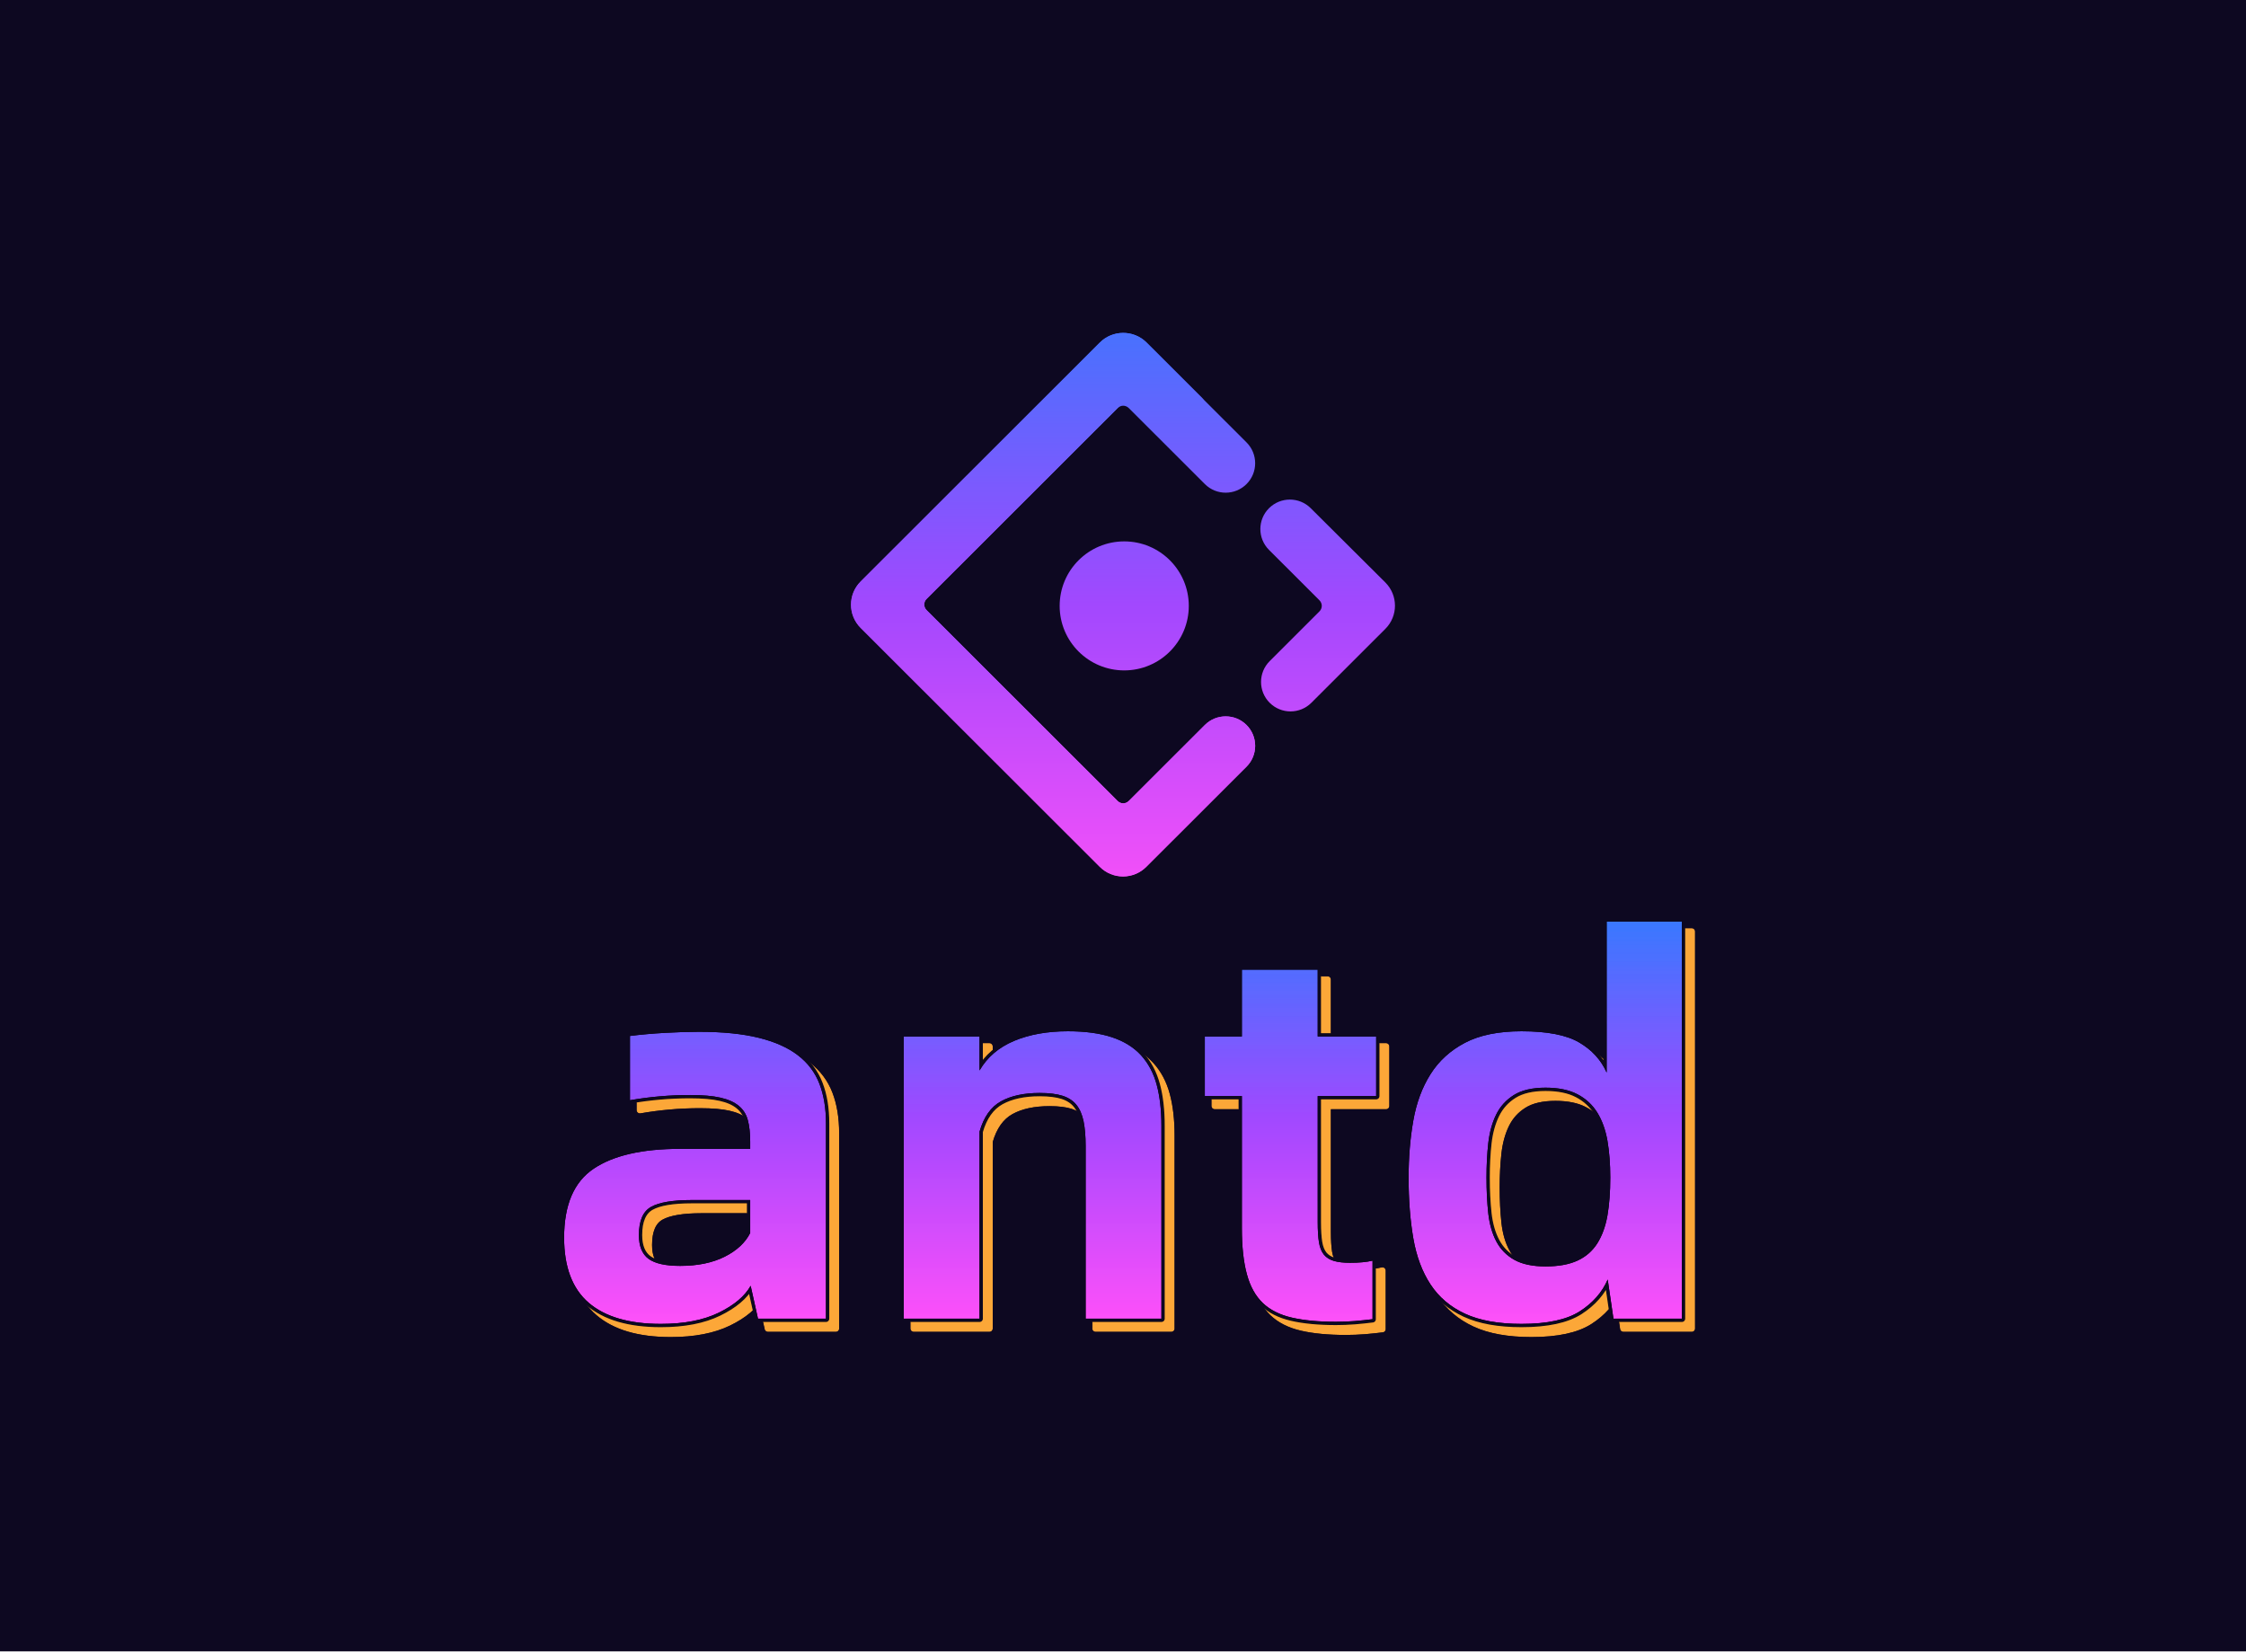
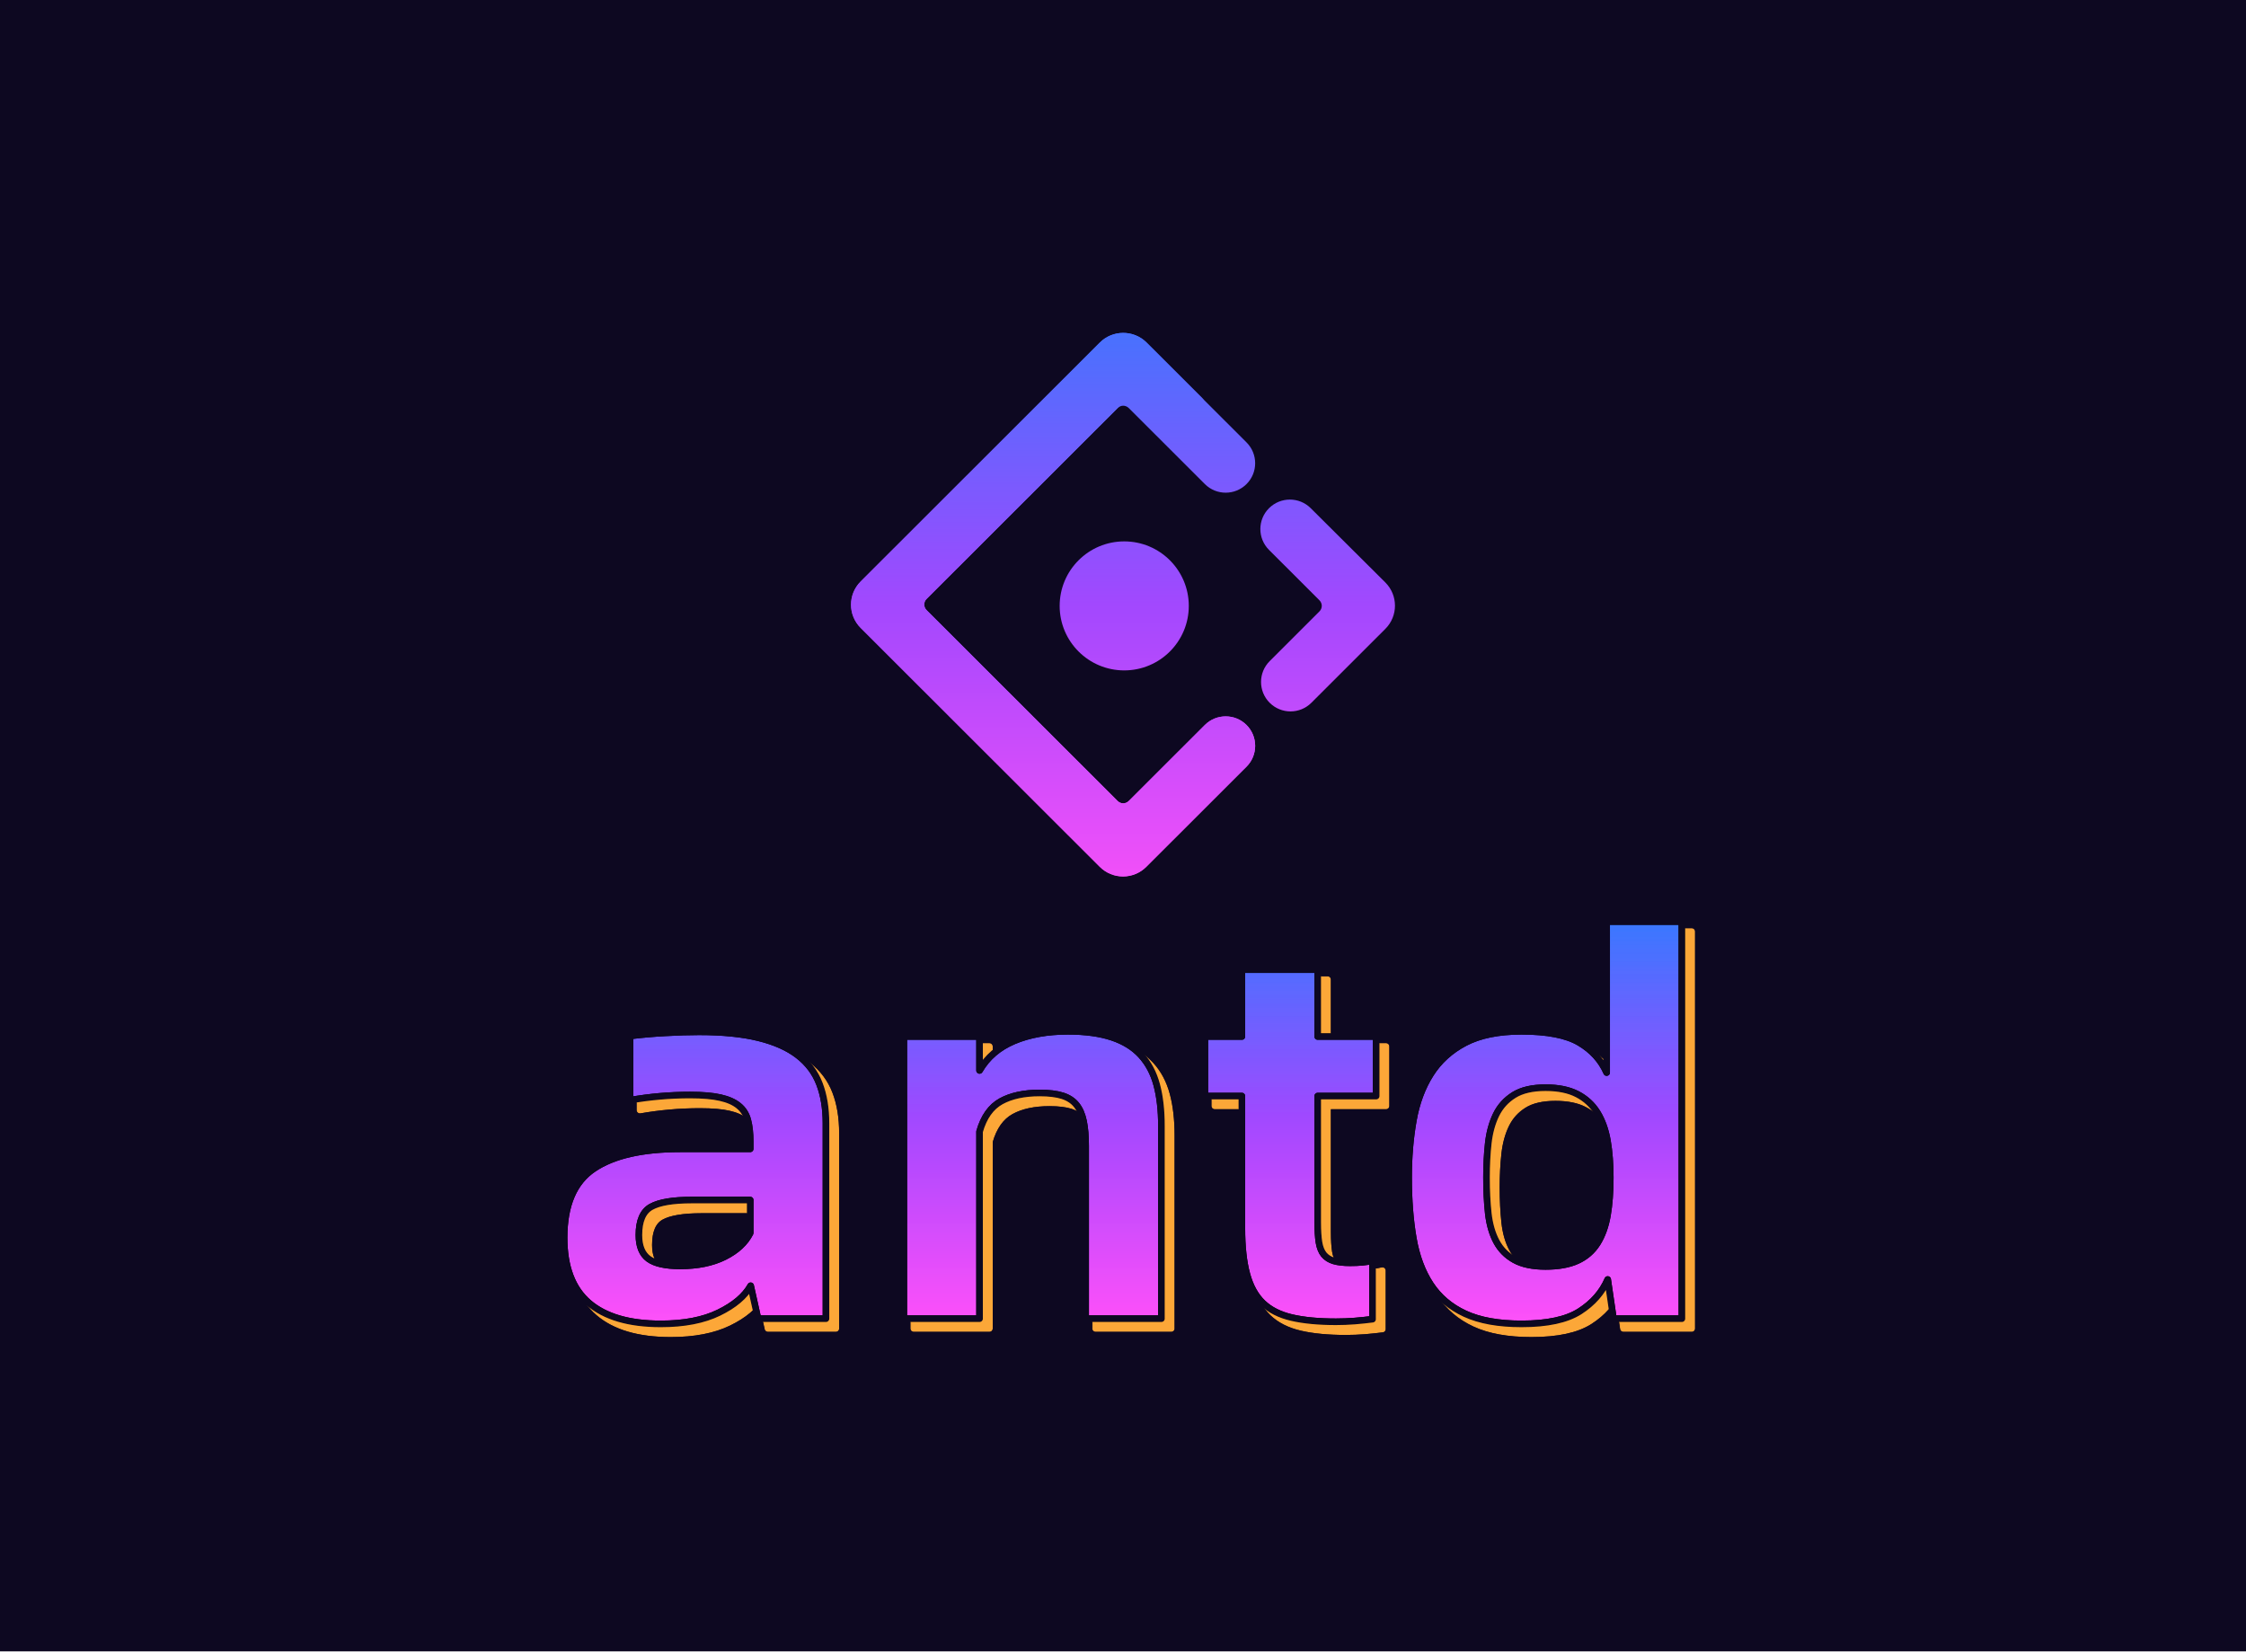
<svg xmlns="http://www.w3.org/2000/svg" version="1.0" width="100%" height="100%" viewBox="0 0 340 250" preserveAspectRatio="xMidYMid meet" color-interpolation-filters="sRGB" style="margin: auto;">
  <rect x="0" y="0" width="100%" height="100%" fill="#0d0821" fill-opacity="1" class="background" />
  <g fill="#ff51f9" class="icon-text-wrapper icon-svg-group iconsvg" transform="translate(85.395,49.57102)">
    <g class="iconsvg-imagesvg" transform="translate(42.605,0)" mask="url(#068f8f0f-433b-4022-abb4-87a8873480fd)">
      <g>
        <rect fill="#ff51f9" fill-opacity="0" stroke-width="2" x="0" y="0" width="84" height="83.948" class="image-rect" />
-         <svg x="0" y="0" width="84" height="83.948" filtersec="colorsb7260058450" class="image-svg-svg primary" style="overflow: visible;">
+         <svg x="0" y="0" width="84" height="83.948" class="image-svg-svg primary" style="overflow: visible;">
          <svg viewBox="-1.344 -1.361 202.829 202.706">
            <defs>
              <linearGradient x1="62.102%" y1="0%" x2="108.197%" y2="37.864%" id="a">
                <stop stop-color="#4285EB" offset="0%" />
                <stop stop-color="#2EC7FF" offset="100%" />
              </linearGradient>
              <linearGradient x1="69.644%" y1="0%" x2="54.043%" y2="108.457%" id="b">
                <stop stop-color="#29CDFF" offset="0%" />
                <stop stop-color="#148EFF" offset="37.86%" />
                <stop stop-color="#0A60FF" offset="100%" />
              </linearGradient>
              <linearGradient x1="69.691%" y1="-12.974%" x2="16.723%" y2="117.391%" id="c">
                <stop stop-color="#FA816E" offset="0%" />
                <stop stop-color="#F74A5C" offset="41.473%" />
                <stop stop-color="#F51D2C" offset="100%" />
              </linearGradient>
              <linearGradient x1="68.128%" y1="-35.691%" x2="30.44%" y2="114.943%" id="d">
                <stop stop-color="#FA8E7D" offset="0%" />
                <stop stop-color="#F74A5C" offset="51.264%" />
                <stop stop-color="#F51D2C" offset="100%" />
              </linearGradient>
            </defs>
            <g stroke="none" stroke-width="1" fill="none" fill-rule="evenodd">
              <g fill-rule="nonzero">
                <path d="M91.588,4.177 L4.18,91.513 C-0.519,96.208 -0.519,103.792 4.18,108.487 L91.588,195.823 C96.287,200.519 103.877,200.519 108.577,195.823 L145.225,159.205 C149.434,155 149.434,148.182 145.225,143.977 C141.017,139.772 134.194,139.772 129.985,143.977 L102.202,171.737 C101.032,172.906 99.257,172.906 98.088,171.737 L28.286,101.993 C27.116,100.824 27.116,99.051 28.286,97.882 L98.088,28.138 C99.257,26.969 101.032,26.969 102.202,28.138 L129.985,55.898 C134.194,60.103 141.017,60.103 145.225,55.898 C149.434,51.693 149.434,44.876 145.225,40.671 L108.581,4.056 C103.862,-0.538 96.269,-0.501 91.588,4.177 Z" fill="url(#a)" />
                <path d="M91.588,4.177 L4.18,91.513 C-0.519,96.208 -0.519,103.792 4.18,108.487 L91.588,195.823 C96.287,200.519 103.877,200.519 108.577,195.823 L145.225,159.205 C149.434,155 149.434,148.182 145.225,143.977 C141.017,139.772 134.194,139.772 129.985,143.977 L102.202,171.737 C101.032,172.906 99.257,172.906 98.088,171.737 L28.286,101.993 C27.116,100.824 27.116,99.051 28.286,97.882 L98.088,28.138 C101,25.627 105.752,20.542 112.73,19.352 C117.916,18.469 123.585,20.414 129.739,25.189 C125.625,21.078 118.572,14.034 108.581,4.056 C103.862,-0.538 96.269,-0.501 91.588,4.177 Z" fill="url(#b)" />
                <path d="M153.686,135.855 C157.894,140.06 164.717,140.06 168.926,135.855 L195.96,108.843 C200.659,104.147 200.659,96.564 195.961,91.869 L168.691,64.718 C164.472,60.518 157.647,60.524 153.436,64.732 C149.227,68.937 149.227,75.754 153.436,79.959 L171.854,98.362 C173.024,99.531 173.024,101.305 171.854,102.473 L153.686,120.627 C149.477,124.832 149.477,131.65 153.686,135.855 Z" fill="url(#c)" />
              </g>
              <ellipse fill="url(#d)" cx="100.519" cy="100.437" rx="23.6" ry="23.581" />
            </g>
          </svg>
        </svg>
      </g>
-       <rect v-gra="id" width="96" height="95.948" transform="translate(-6, -6)" style="pointer-events:none;" fill="url(#j5j4--uyqzfPxj2q2xSlH)" />
+       <rect width="96" height="95.948" transform="translate(-6, -6)" style="pointer-events:none;" fill="url(#j5j4--uyqzfPxj2q2xSlH)" />
    </g>
    <g transform="translate(0,89.94795)">
-       <g fill-rule="" class="iconsvg-namesvg tp-name">
+       <g class="iconsvg-namesvg tp-name">
        <g transform="scale(1)">
          <g fill="url(#41819adc-399a-4708-86b1-57341003d682)">
-             <g mask="url(#EKf4wZrBivVrAYiP0Nhq_)" filter="url(#text-effect-stroke-shadow-Z6yJsY3--xu5tSxM-CMqq)" stroke="black" stroke-width="1" stroke-linecap="round" stroke-linejoin="round" paint-order="stroke" data-gra-ignore-stroke="true">
+             <g mask="url(#EKf4wZrBivVrAYiP0Nhq_)" filter="url(#text-effect-stroke-shadow-Z6yJsY3--xu5tSxM-CMqq)" stroke="black" stroke-width="1" stroke-linecap="round" stroke-linejoin="round">
              <path d="M23.65-43.43L23.65-43.43Q29.03-43.43 32.71-42.52 36.39-41.61 38.64-39.87 40.9-38.13 41.89-35.56 42.88-32.99 42.88-29.59L42.88-29.59 42.88 0 32.59 0 31.48-4.98Q30.14-2.61 26.66-0.91 23.18 0.79 17.88 0.79L17.88 0.79Q10.68 0.79 6.96-2.41 3.24-5.62 3.24-12.26L3.24-12.26Q3.24-19.7 7.71-22.7 12.18-25.71 20.81-25.71L20.81-25.71 31.41-25.71 31.41-26.82Q31.41-28.72 31.05-30.06 30.69-31.41 29.66-32.24 28.64-33.07 26.9-33.46 25.16-33.86 22.31-33.86L22.31-33.86Q20.01-33.86 17.72-33.66 15.43-33.46 13.21-33.07L13.21-33.07 13.21-42.8Q15.66-43.11 18.51-43.27 21.36-43.43 23.65-43.43ZM20.81-7.99L20.81-7.99Q24.76-7.99 27.53-9.37 30.3-10.76 31.41-12.97L31.41-12.97 31.41-17.96 22.55-17.96Q18.27-17.96 16.41-16.93 14.56-15.9 14.56-12.66L14.56-12.66Q14.56-10.13 16.02-9.06 17.48-7.99 20.81-7.99ZM79.5-43.51L79.5-43.51Q83.46-43.51 86.19-42.6 88.92-41.69 90.58-39.87 92.24-38.05 92.95-35.4 93.66-32.75 93.66-29.19L93.66-29.19 93.66 0 82.19 0 82.19-26.18Q82.19-28.32 81.88-29.86 81.56-31.41 80.81-32.35 80.06-33.3 78.71-33.74 77.37-34.17 75.23-34.17L75.23-34.17Q71.67-34.17 69.38-32.91 67.08-31.64 66.13-28.32L66.13-28.32 66.13 0 54.66 0 54.66-42.72 66.13-42.72 66.13-37.58Q67.87-40.58 71.35-42.05 74.83-43.51 79.5-43.51ZM126.17-33.7L117.32-33.7 117.32-14.63Q117.32-12.74 117.51-11.55 117.71-10.36 118.26-9.69 118.82-9.02 119.77-8.74 120.72-8.46 122.22-8.46L122.22-8.46Q124.28-8.46 125.62-8.78L125.62-8.78 125.62 0.08Q124.36 0.24 122.93 0.36 121.51 0.47 120.08 0.47L120.08 0.47Q116.13 0.47 113.4-0.16 110.67-0.79 109.01-2.37 107.35-3.96 106.6-6.72 105.84-9.49 105.84-13.69L105.84-13.69 105.84-33.7 100.23-33.7 100.23-42.72 105.84-42.72 105.84-52.84 117.32-52.84 117.32-42.72 126.17-42.72 126.17-33.7ZM161.06-60.12L172.45-60.12 172.45 0 162.09 0 161.22-5.93Q159.95-3.01 156.99-1.11 154.02 0.79 148.17 0.79L148.17 0.79Q142.95 0.79 139.62-0.75 136.3-2.29 134.4-5.18 132.5-8.07 131.79-12.18 131.08-16.3 131.08-21.36L131.08-21.36Q131.08-25.95 131.79-29.98 132.5-34.02 134.4-37.02 136.3-40.03 139.62-41.77 142.95-43.51 148.17-43.51L148.17-43.51Q154.02-43.51 156.91-41.81 159.8-40.11 161.06-37.26L161.06-37.26 161.06-60.12ZM151.81-7.91L151.81-7.91Q154.73-7.91 156.63-8.78 158.53-9.65 159.64-11.39 160.74-13.13 161.18-15.62 161.61-18.12 161.61-21.36L161.61-21.36Q161.61-24.44 161.18-26.94 160.74-29.43 159.64-31.21 158.53-32.99 156.63-33.98 154.73-34.97 151.81-34.97L151.81-34.97Q148.8-34.97 147.02-33.86 145.24-32.75 144.33-30.89 143.42-29.03 143.14-26.58 142.87-24.13 142.87-21.36L142.87-21.36Q142.87-18.43 143.14-15.94 143.42-13.45 144.37-11.67 145.32-9.89 147.1-8.9 148.88-7.91 151.81-7.91Z" transform="translate(-3.24, 60.12)" />
            </g>
            <defs>
              <filter id="text-effect-stroke-shadow-Z6yJsY3--xu5tSxM-CMqq" filterUnits="objectBoundingBox" width="2" height="2" x="-0.2" y="-0.2">
                <feDropShadow dx="1.5" dy="1.5" stdDeviation="0" flood-color="#fca739" flood-opacity="1" />
              </filter>
              <filter id="text-effect-stroke-shadow-mask-Z6yJsY3--xu5tSxM-CMqq" filterUnits="objectBoundingBox" width="2" height="2" x="-0.2" y="-0.2">
                <feDropShadow dx="1.5" dy="1.5" stdDeviation="0" flood-color="white" flood-opacity="1" />
              </filter>
              <mask id="EKf4wZrBivVrAYiP0Nhq_">
-                 <g filter="url(#text-effect-stroke-shadow-mask-Z6yJsY3--xu5tSxM-CMqq)" stroke="black" stroke-width="1" stroke-linecap="round" stroke-linejoin="round" paint-order="stroke" data-gra-ignore-stroke="true" data-gra-ignore-fill="true" fill="white">
+                 <g filter="url(#text-effect-stroke-shadow-mask-Z6yJsY3--xu5tSxM-CMqq)" stroke="black" stroke-width="1" stroke-linecap="round" stroke-linejoin="round" fill="white">
                  <path d="M23.65-43.43L23.65-43.43Q29.03-43.43 32.71-42.52 36.39-41.61 38.64-39.87 40.9-38.13 41.89-35.56 42.88-32.99 42.88-29.59L42.88-29.59 42.88 0 32.59 0 31.48-4.98Q30.14-2.61 26.66-0.91 23.18 0.79 17.88 0.79L17.88 0.79Q10.68 0.79 6.96-2.41 3.24-5.62 3.24-12.26L3.24-12.26Q3.24-19.7 7.71-22.7 12.18-25.71 20.81-25.71L20.81-25.71 31.41-25.71 31.41-26.82Q31.41-28.72 31.05-30.06 30.69-31.41 29.66-32.24 28.64-33.07 26.9-33.46 25.16-33.86 22.31-33.86L22.31-33.86Q20.01-33.86 17.72-33.66 15.43-33.46 13.21-33.07L13.21-33.07 13.21-42.8Q15.66-43.11 18.51-43.27 21.36-43.43 23.65-43.43ZM20.81-7.99L20.81-7.99Q24.76-7.99 27.53-9.37 30.3-10.76 31.41-12.97L31.41-12.97 31.41-17.96 22.55-17.96Q18.27-17.96 16.41-16.93 14.56-15.9 14.56-12.66L14.56-12.66Q14.56-10.13 16.02-9.06 17.48-7.99 20.81-7.99ZM79.5-43.51L79.5-43.51Q83.46-43.51 86.19-42.6 88.92-41.69 90.58-39.87 92.24-38.05 92.95-35.4 93.66-32.75 93.66-29.19L93.66-29.19 93.66 0 82.19 0 82.19-26.18Q82.19-28.32 81.88-29.86 81.56-31.41 80.81-32.35 80.06-33.3 78.71-33.74 77.37-34.17 75.23-34.17L75.23-34.17Q71.67-34.17 69.38-32.91 67.08-31.64 66.13-28.32L66.13-28.32 66.13 0 54.66 0 54.66-42.72 66.13-42.72 66.13-37.58Q67.87-40.58 71.35-42.05 74.83-43.51 79.5-43.51ZM126.17-33.7L117.32-33.7 117.32-14.63Q117.32-12.74 117.51-11.55 117.71-10.36 118.26-9.69 118.82-9.02 119.77-8.74 120.72-8.46 122.22-8.46L122.22-8.46Q124.28-8.46 125.62-8.78L125.62-8.78 125.62 0.08Q124.36 0.24 122.93 0.36 121.51 0.47 120.08 0.47L120.08 0.47Q116.13 0.47 113.4-0.16 110.67-0.79 109.01-2.37 107.35-3.96 106.6-6.72 105.84-9.49 105.84-13.69L105.84-13.69 105.84-33.7 100.23-33.7 100.23-42.72 105.84-42.72 105.84-52.84 117.32-52.84 117.32-42.72 126.17-42.72 126.17-33.7ZM161.06-60.12L172.45-60.12 172.45 0 162.09 0 161.22-5.93Q159.95-3.01 156.99-1.11 154.02 0.79 148.17 0.79L148.17 0.79Q142.95 0.79 139.62-0.75 136.3-2.29 134.4-5.18 132.5-8.07 131.79-12.18 131.08-16.3 131.08-21.36L131.08-21.36Q131.08-25.95 131.79-29.98 132.5-34.02 134.4-37.02 136.3-40.03 139.62-41.77 142.95-43.51 148.17-43.51L148.17-43.51Q154.02-43.51 156.91-41.81 159.8-40.11 161.06-37.26L161.06-37.26 161.06-60.12ZM151.81-7.91L151.81-7.91Q154.73-7.91 156.63-8.78 158.53-9.65 159.64-11.39 160.74-13.13 161.18-15.62 161.61-18.12 161.61-21.36L161.61-21.36Q161.61-24.44 161.18-26.94 160.74-29.43 159.64-31.21 158.53-32.99 156.63-33.98 154.73-34.97 151.81-34.97L151.81-34.97Q148.8-34.97 147.02-33.86 145.24-32.75 144.33-30.89 143.42-29.03 143.14-26.58 142.87-24.13 142.87-21.36L142.87-21.36Q142.87-18.43 143.14-15.94 143.42-13.45 144.37-11.67 145.32-9.89 147.1-8.9 148.88-7.91 151.81-7.91Z" transform="translate(-3.24, 60.12)" />
                </g>
              </mask>
            </defs>
          </g>
        </g>
      </g>
    </g>
  </g>
-   <defs v-gra="od">
+   <defs>
    <linearGradient x1="0" y1="1" x2="0" y2="0" id="41819adc-399a-4708-86b1-57341003d682">
      <stop offset="0%" stop-color="#ff51f9" />
      <stop offset="50%" stop-color="#a348ff" />
      <stop offset="100%" stop-color="#3978ff" />
    </linearGradient>
    <filter id="42443b3f1de60f6b6fd3b6a9844b4764" filterUnits="objectBoundingBox">
      <feColorMatrix type="matrix" values="0 0 0 0 0.996  0 0 0 0 0.996  0 0 0 0 0.996  0 0 0 1 0" />
    </filter>
    <linearGradient x1="0" y1="1" x2="0" y2="0" id="4cf22ea5-0a3f-4183-9aa0-360240b90de3">
      <stop offset="0%" stop-color="#ff51f9" />
      <stop offset="50%" stop-color="#a348ff" />
      <stop offset="100%" stop-color="#3978ff" />
    </linearGradient>
    <filter id="42443b3f1de60f6b6fd3b6a9844b4764" filterUnits="objectBoundingBox">
      <feColorMatrix type="matrix" values="0 0 0 0 0.996  0 0 0 0 0.996  0 0 0 0 0.996  0 0 0 1 0" />
    </filter>
  </defs>
-   <defs v-gra="id">
+   <defs>
    <filter id="7e608742-84c1-44d8-94de-3341834d2095" filterUnits="userSpaceOnUse">
      <feColorMatrix type="matrix" values="0 0 0 0 0.996  0 0 0 0 0.996  0 0 0 0 0.996  0 0 0 1 0" />
    </filter>
    <linearGradient x1="0" y1="1" x2="0" y2="0" id="j5j4--uyqzfPxj2q2xSlH">
      <stop offset="0%" stop-color="#ff51f9" />
      <stop offset="50%" stop-color="#a348ff" />
      <stop offset="100%" stop-color="#3978ff" />
    </linearGradient>
    <filter id="42443b3f1de60f6b6fd3b6a9844b4764" filterUnits="objectBoundingBox">
      <feColorMatrix type="matrix" values="0 0 0 0 0.996  0 0 0 0 0.996  0 0 0 0 0.996  0 0 0 1 0" />
    </filter>
  </defs>
-   <mask v-gra="im" id="068f8f0f-433b-4022-abb4-87a8873480fd">
+   <mask id="068f8f0f-433b-4022-abb4-87a8873480fd">
    <g class="iconsvg-imagesvg" filter="url(#7e608742-84c1-44d8-94de-3341834d2095)">
      <g>
        <rect fill="#ff51f9" fill-opacity="0" stroke-width="2" x="0" y="0" width="84" height="83.948" class="image-rect" />
-         <svg x="0" y="0" width="84" height="83.948" filtersec="colorsb7260058450" class="image-svg-svg primary" style="overflow: visible;">
+         <svg x="0" y="0" width="84" height="83.948" class="image-svg-svg primary" style="overflow: visible;">
          <svg viewBox="-1.344 -1.361 202.829 202.706">
            <defs>
              <linearGradient x1="62.102%" y1="0%" x2="108.197%" y2="37.864%" id="a">
                <stop stop-color="#4285EB" offset="0%" />
                <stop stop-color="#2EC7FF" offset="100%" />
              </linearGradient>
              <linearGradient x1="69.644%" y1="0%" x2="54.043%" y2="108.457%" id="b">
                <stop stop-color="#29CDFF" offset="0%" />
                <stop stop-color="#148EFF" offset="37.86%" />
                <stop stop-color="#0A60FF" offset="100%" />
              </linearGradient>
              <linearGradient x1="69.691%" y1="-12.974%" x2="16.723%" y2="117.391%" id="c">
                <stop stop-color="#FA816E" offset="0%" />
                <stop stop-color="#F74A5C" offset="41.473%" />
                <stop stop-color="#F51D2C" offset="100%" />
              </linearGradient>
              <linearGradient x1="68.128%" y1="-35.691%" x2="30.44%" y2="114.943%" id="d">
                <stop stop-color="#FA8E7D" offset="0%" />
                <stop stop-color="#F74A5C" offset="51.264%" />
                <stop stop-color="#F51D2C" offset="100%" />
              </linearGradient>
            </defs>
            <g stroke="none" stroke-width="1" fill="none" fill-rule="evenodd">
              <g fill-rule="nonzero">
                <path d="M91.588,4.177 L4.18,91.513 C-0.519,96.208 -0.519,103.792 4.18,108.487 L91.588,195.823 C96.287,200.519 103.877,200.519 108.577,195.823 L145.225,159.205 C149.434,155 149.434,148.182 145.225,143.977 C141.017,139.772 134.194,139.772 129.985,143.977 L102.202,171.737 C101.032,172.906 99.257,172.906 98.088,171.737 L28.286,101.993 C27.116,100.824 27.116,99.051 28.286,97.882 L98.088,28.138 C99.257,26.969 101.032,26.969 102.202,28.138 L129.985,55.898 C134.194,60.103 141.017,60.103 145.225,55.898 C149.434,51.693 149.434,44.876 145.225,40.671 L108.581,4.056 C103.862,-0.538 96.269,-0.501 91.588,4.177 Z" fill="url(#a)" />
                <path d="M91.588,4.177 L4.18,91.513 C-0.519,96.208 -0.519,103.792 4.18,108.487 L91.588,195.823 C96.287,200.519 103.877,200.519 108.577,195.823 L145.225,159.205 C149.434,155 149.434,148.182 145.225,143.977 C141.017,139.772 134.194,139.772 129.985,143.977 L102.202,171.737 C101.032,172.906 99.257,172.906 98.088,171.737 L28.286,101.993 C27.116,100.824 27.116,99.051 28.286,97.882 L98.088,28.138 C101,25.627 105.752,20.542 112.73,19.352 C117.916,18.469 123.585,20.414 129.739,25.189 C125.625,21.078 118.572,14.034 108.581,4.056 C103.862,-0.538 96.269,-0.501 91.588,4.177 Z" fill="url(#b)" />
                <path d="M153.686,135.855 C157.894,140.06 164.717,140.06 168.926,135.855 L195.96,108.843 C200.659,104.147 200.659,96.564 195.961,91.869 L168.691,64.718 C164.472,60.518 157.647,60.524 153.436,64.732 C149.227,68.937 149.227,75.754 153.436,79.959 L171.854,98.362 C173.024,99.531 173.024,101.305 171.854,102.473 L153.686,120.627 C149.477,124.832 149.477,131.65 153.686,135.855 Z" fill="url(#c)" />
              </g>
              <ellipse fill="url(#d)" cx="100.519" cy="100.437" rx="23.6" ry="23.581" />
            </g>
          </svg>
        </svg>
      </g>
    </g>
  </mask>
</svg>
